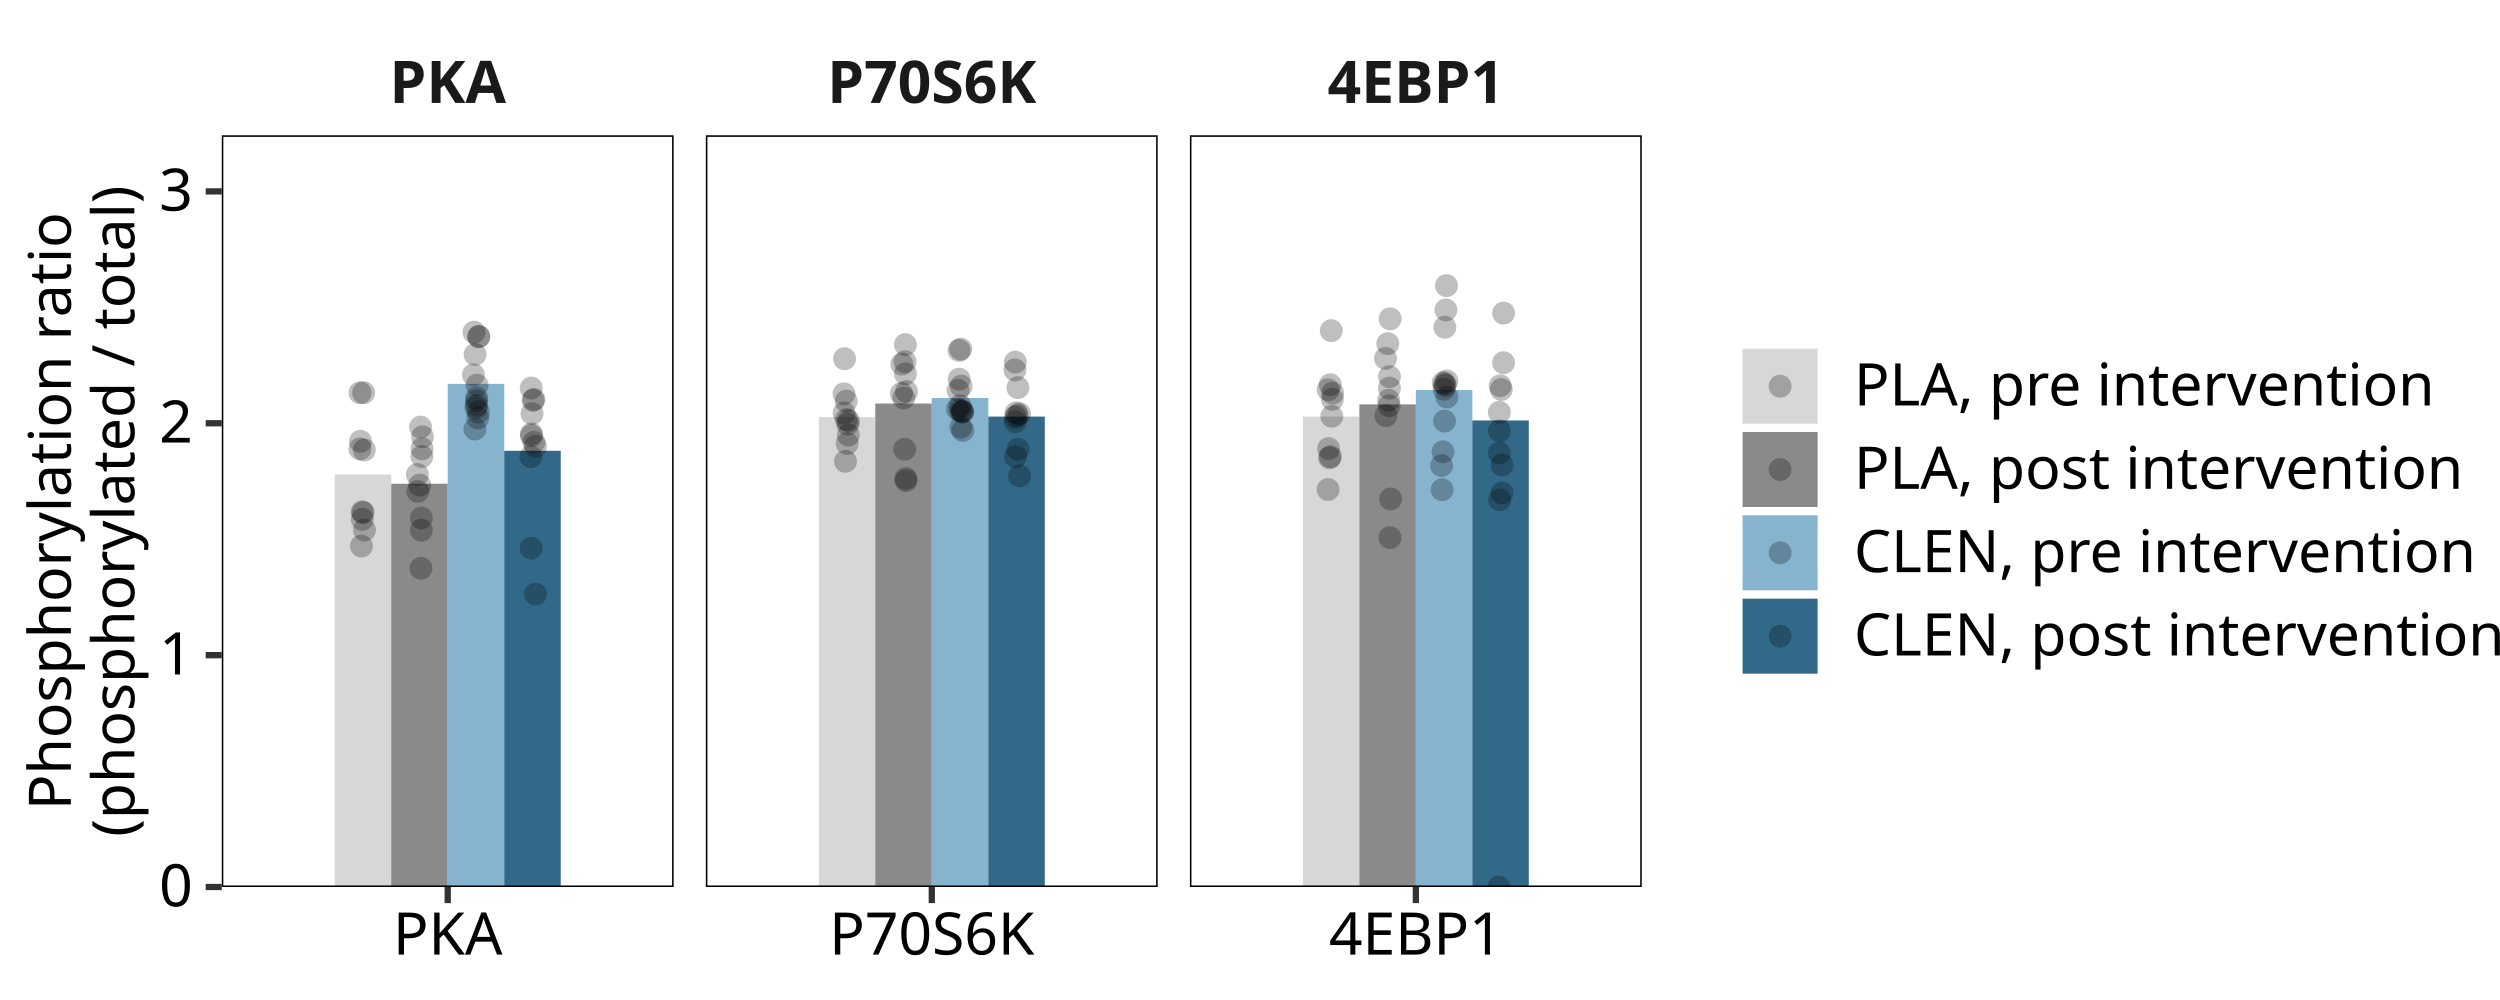
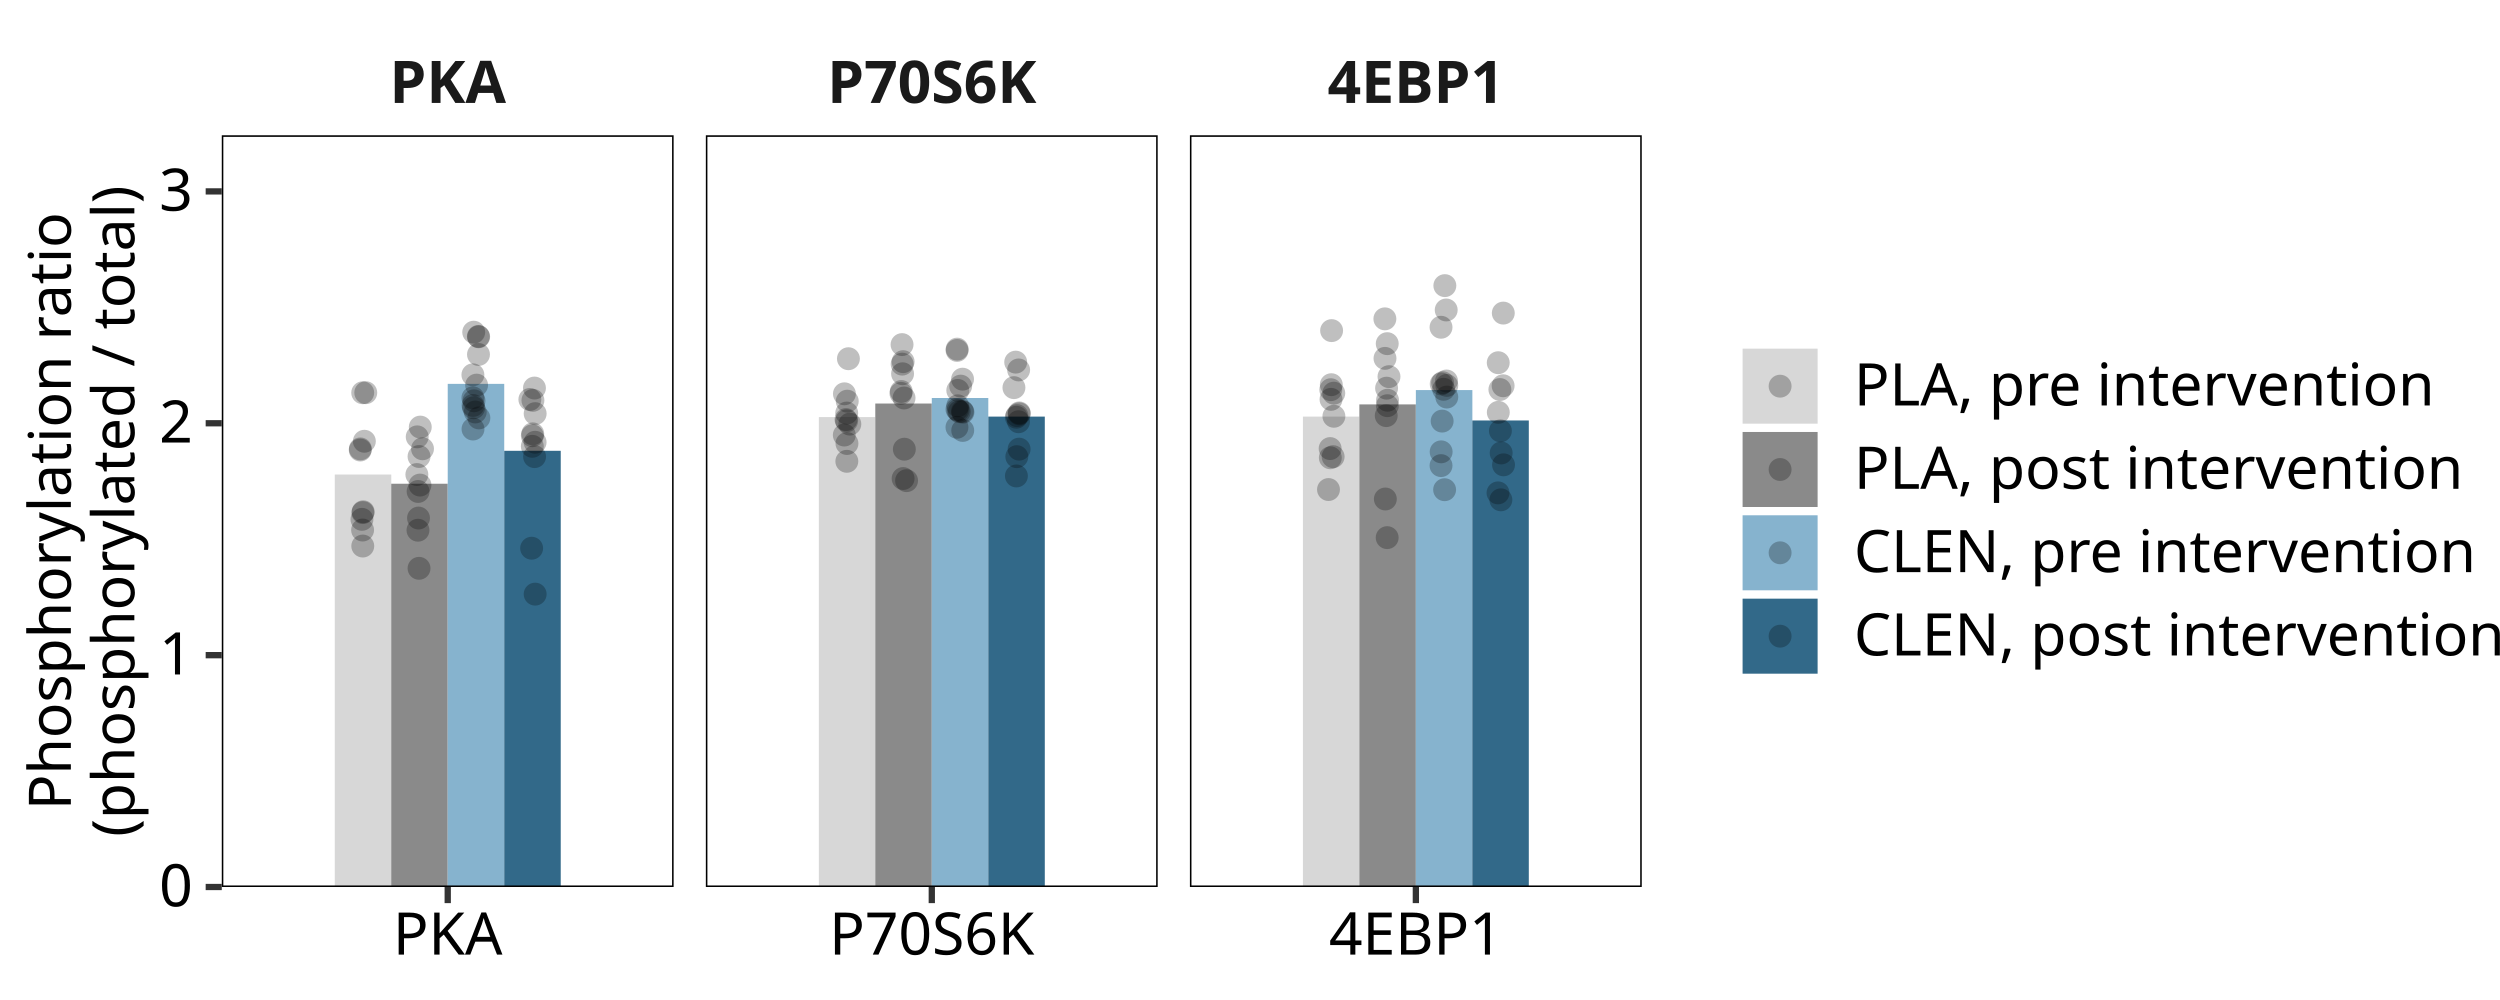
<svg xmlns="http://www.w3.org/2000/svg" class="svglite" width="425.20pt" height="170.08pt" viewBox="0 0 425.20 170.08">
  <defs>
    <style type="text/css">
    .svglite line, .svglite polyline, .svglite polygon, .svglite path, .svglite rect, .svglite circle {
      fill: none;
      stroke: #000000;
      stroke-linecap: round;
      stroke-linejoin: round;
      stroke-miterlimit: 10.00;
    }
    .svglite text {
      white-space: pre;
    }
  </style>
  </defs>
  <rect width="100%" height="100%" style="stroke: none; fill: none;" />
  <defs>
    <clipPath id="cpMC4wMHw0MjUuMjB8MC4wMHwxNzAuMDg=">
      <rect x="0.00" y="0.00" width="425.20" height="170.08" />
    </clipPath>
  </defs>
  <g clip-path="url(#cpMC4wMHw0MjUuMjB8MC4wMHwxNzAuMDg=)">
</g>
  <defs>
    <clipPath id="cpMzcuNzJ8MTE0LjU3fDIzLjAxfDE1MC44Ng==">
      <rect x="37.72" y="23.01" width="76.85" height="127.85" />
    </clipPath>
  </defs>
  <g clip-path="url(#cpMzcuNzJ8MTE0LjU3fDIzLjAxfDE1MC44Ng==)">
    <rect x="56.94" y="80.71" width="9.61" height="70.15" style="stroke-width: 1.07; stroke: none; stroke-linecap: butt; stroke-linejoin: miter; fill: #D7D7D7;" />
    <rect x="66.54" y="82.27" width="9.61" height="68.60" style="stroke-width: 1.07; stroke: none; stroke-linecap: butt; stroke-linejoin: miter; fill: #8A8A8A;" />
    <rect x="76.15" y="65.29" width="9.61" height="85.57" style="stroke-width: 1.07; stroke: none; stroke-linecap: butt; stroke-linejoin: miter; fill: #86B3CE;" />
    <rect x="85.76" y="76.67" width="9.61" height="74.19" style="stroke-width: 1.07; stroke: none; stroke-linecap: butt; stroke-linejoin: miter; fill: #326989;" />
-     <circle cx="61.22" cy="76.35" r="1.95" style="stroke-width: 0.71; stroke: none; fill: #000000; fill-opacity: 0.25;" />
-     <circle cx="71.85" cy="74.30" r="1.95" style="stroke-width: 0.71; stroke: none; fill: #000000; fill-opacity: 0.25;" />
-     <circle cx="81.03" cy="68.17" r="1.95" style="stroke-width: 0.71; stroke: none; fill: #000000; fill-opacity: 0.25;" />
-     <circle cx="90.37" cy="74.11" r="1.95" style="stroke-width: 0.71; stroke: none; fill: #000000; fill-opacity: 0.25;" />
-     <circle cx="61.85" cy="66.79" r="1.95" style="stroke-width: 0.71; stroke: none; fill: #000000; fill-opacity: 0.25;" />
-     <circle cx="71.06" cy="83.59" r="1.95" style="stroke-width: 0.71; stroke: none; fill: #000000; fill-opacity: 0.25;" />
-     <circle cx="81.07" cy="68.96" r="1.95" style="stroke-width: 0.71; stroke: none; fill: #000000; fill-opacity: 0.25;" />
-     <circle cx="90.80" cy="67.94" r="1.95" style="stroke-width: 0.71; stroke: none; fill: #000000; fill-opacity: 0.25;" />
-     <circle cx="81.44" cy="57.28" r="1.95" style="stroke-width: 0.71; stroke: none; fill: #000000; fill-opacity: 0.25;" />
-     <circle cx="81.08" cy="67.66" r="1.95" style="stroke-width: 0.71; stroke: none; fill: #000000; fill-opacity: 0.25;" />
-     <circle cx="80.77" cy="72.97" r="1.95" style="stroke-width: 0.71; stroke: none; fill: #000000; fill-opacity: 0.25;" />
-     <circle cx="90.40" cy="73.79" r="1.95" style="stroke-width: 0.71; stroke: none; fill: #000000; fill-opacity: 0.25;" />
-     <circle cx="61.23" cy="66.80" r="1.95" style="stroke-width: 0.71; stroke: none; fill: #000000; fill-opacity: 0.25;" />
-     <circle cx="71.75" cy="77.64" r="1.95" style="stroke-width: 0.71; stroke: none; fill: #000000; fill-opacity: 0.25;" />
-     <circle cx="80.52" cy="63.75" r="1.95" style="stroke-width: 0.71; stroke: none; fill: #000000; fill-opacity: 0.25;" />
-     <circle cx="91.07" cy="101.05" r="1.95" style="stroke-width: 0.71; stroke: none; fill: #000000; fill-opacity: 0.25;" />
-     <circle cx="61.59" cy="87.04" r="1.95" style="stroke-width: 0.71; stroke: none; fill: #000000; fill-opacity: 0.25;" />
-     <circle cx="70.99" cy="80.71" r="1.95" style="stroke-width: 0.71; stroke: none; fill: #000000; fill-opacity: 0.25;" />
-     <circle cx="81.42" cy="57.22" r="1.95" style="stroke-width: 0.71; stroke: none; fill: #000000; fill-opacity: 0.25;" />
-     <circle cx="90.29" cy="77.66" r="1.95" style="stroke-width: 0.71; stroke: none; fill: #000000; fill-opacity: 0.25;" />
-     <circle cx="81.26" cy="71.08" r="1.95" style="stroke-width: 0.71; stroke: none; fill: #000000; fill-opacity: 0.25;" />
-     <circle cx="90.81" cy="75.22" r="1.95" style="stroke-width: 0.71; stroke: none; fill: #000000; fill-opacity: 0.25;" />
-     <circle cx="61.99" cy="90.15" r="1.95" style="stroke-width: 0.71; stroke: none; fill: #000000; fill-opacity: 0.25;" />
-     <circle cx="71.38" cy="82.50" r="1.95" style="stroke-width: 0.71; stroke: none; fill: #000000; fill-opacity: 0.25;" />
-     <circle cx="61.76" cy="87.18" r="1.95" style="stroke-width: 0.71; stroke: none; fill: #000000; fill-opacity: 0.25;" />
-     <circle cx="71.53" cy="72.64" r="1.95" style="stroke-width: 0.71; stroke: none; fill: #000000; fill-opacity: 0.25;" />
-     <circle cx="81.36" cy="70.07" r="1.95" style="stroke-width: 0.71; stroke: none; fill: #000000; fill-opacity: 0.25;" />
-     <circle cx="90.68" cy="68.09" r="1.95" style="stroke-width: 0.71; stroke: none; fill: #000000; fill-opacity: 0.25;" />
-     <circle cx="80.62" cy="56.50" r="1.95" style="stroke-width: 0.71; stroke: none; fill: #000000; fill-opacity: 0.25;" />
-     <circle cx="90.35" cy="66.00" r="1.95" style="stroke-width: 0.71; stroke: none; fill: #000000; fill-opacity: 0.25;" />
-     <circle cx="61.62" cy="88.33" r="1.95" style="stroke-width: 0.71; stroke: none; fill: #000000; fill-opacity: 0.25;" />
-     <circle cx="71.66" cy="88.11" r="1.95" style="stroke-width: 0.71; stroke: none; fill: #000000; fill-opacity: 0.25;" />
-     <circle cx="61.31" cy="75.05" r="1.95" style="stroke-width: 0.71; stroke: none; fill: #000000; fill-opacity: 0.25;" />
-     <circle cx="71.66" cy="90.18" r="1.95" style="stroke-width: 0.71; stroke: none; fill: #000000; fill-opacity: 0.25;" />
-     <circle cx="80.80" cy="60.29" r="1.95" style="stroke-width: 0.71; stroke: none; fill: #000000; fill-opacity: 0.25;" />
-     <circle cx="90.49" cy="70.35" r="1.95" style="stroke-width: 0.71; stroke: none; fill: #000000; fill-opacity: 0.25;" />
-     <circle cx="81.13" cy="65.50" r="1.95" style="stroke-width: 0.71; stroke: none; fill: #000000; fill-opacity: 0.25;" />
-     <circle cx="90.35" cy="93.24" r="1.95" style="stroke-width: 0.71; stroke: none; fill: #000000; fill-opacity: 0.25;" />
-     <circle cx="61.47" cy="92.87" r="1.95" style="stroke-width: 0.71; stroke: none; fill: #000000; fill-opacity: 0.25;" />
-     <circle cx="71.60" cy="96.66" r="1.95" style="stroke-width: 0.71; stroke: none; fill: #000000; fill-opacity: 0.25;" />
-     <circle cx="80.95" cy="69.35" r="1.95" style="stroke-width: 0.71; stroke: none; fill: #000000; fill-opacity: 0.25;" />
-     <circle cx="91.07" cy="75.91" r="1.95" style="stroke-width: 0.71; stroke: none; fill: #000000; fill-opacity: 0.25;" />
-     <circle cx="61.96" cy="76.54" r="1.95" style="stroke-width: 0.71; stroke: none; fill: #000000; fill-opacity: 0.25;" />
-     <circle cx="71.78" cy="76.33" r="1.95" style="stroke-width: 0.71; stroke: none; fill: #000000; fill-opacity: 0.25;" />
+     <circle cx="61.29" cy="76.35" r="1.95" style="stroke-width: 0.71; stroke: none; fill: #000000; fill-opacity: 0.25;" />
+     <circle cx="70.96" cy="74.30" r="1.95" style="stroke-width: 0.71; stroke: none; fill: #000000; fill-opacity: 0.25;" />
+     <circle cx="80.62" cy="68.17" r="1.95" style="stroke-width: 0.71; stroke: none; fill: #000000; fill-opacity: 0.25;" />
+     <circle cx="90.54" cy="74.11" r="1.95" style="stroke-width: 0.71; stroke: none; fill: #000000; fill-opacity: 0.25;" />
+     <circle cx="62.21" cy="66.79" r="1.95" style="stroke-width: 0.71; stroke: none; fill: #000000; fill-opacity: 0.25;" />
+     <circle cx="71.11" cy="83.59" r="1.95" style="stroke-width: 0.71; stroke: none; fill: #000000; fill-opacity: 0.25;" />
+     <circle cx="80.46" cy="68.96" r="1.95" style="stroke-width: 0.71; stroke: none; fill: #000000; fill-opacity: 0.25;" />
+     <circle cx="90.12" cy="67.94" r="1.95" style="stroke-width: 0.71; stroke: none; fill: #000000; fill-opacity: 0.25;" />
+     <circle cx="81.41" cy="57.28" r="1.95" style="stroke-width: 0.71; stroke: none; fill: #000000; fill-opacity: 0.25;" />
+     <circle cx="80.43" cy="67.66" r="1.95" style="stroke-width: 0.71; stroke: none; fill: #000000; fill-opacity: 0.25;" />
+     <circle cx="80.45" cy="72.97" r="1.95" style="stroke-width: 0.71; stroke: none; fill: #000000; fill-opacity: 0.25;" />
+     <circle cx="90.61" cy="73.79" r="1.95" style="stroke-width: 0.71; stroke: none; fill: #000000; fill-opacity: 0.25;" />
+     <circle cx="61.69" cy="66.80" r="1.95" style="stroke-width: 0.71; stroke: none; fill: #000000; fill-opacity: 0.25;" />
+     <circle cx="71.27" cy="77.64" r="1.95" style="stroke-width: 0.71; stroke: none; fill: #000000; fill-opacity: 0.25;" />
+     <circle cx="80.43" cy="63.75" r="1.95" style="stroke-width: 0.71; stroke: none; fill: #000000; fill-opacity: 0.25;" />
+     <circle cx="91.02" cy="101.05" r="1.95" style="stroke-width: 0.71; stroke: none; fill: #000000; fill-opacity: 0.25;" />
+     <circle cx="61.77" cy="87.04" r="1.95" style="stroke-width: 0.71; stroke: none; fill: #000000; fill-opacity: 0.25;" />
+     <circle cx="70.90" cy="80.71" r="1.95" style="stroke-width: 0.71; stroke: none; fill: #000000; fill-opacity: 0.25;" />
+     <circle cx="81.36" cy="57.22" r="1.95" style="stroke-width: 0.71; stroke: none; fill: #000000; fill-opacity: 0.25;" />
+     <circle cx="90.92" cy="77.66" r="1.95" style="stroke-width: 0.71; stroke: none; fill: #000000; fill-opacity: 0.25;" />
+     <circle cx="81.45" cy="71.08" r="1.95" style="stroke-width: 0.71; stroke: none; fill: #000000; fill-opacity: 0.25;" />
+     <circle cx="91.01" cy="75.22" r="1.95" style="stroke-width: 0.71; stroke: none; fill: #000000; fill-opacity: 0.25;" />
+     <circle cx="61.67" cy="90.15" r="1.95" style="stroke-width: 0.71; stroke: none; fill: #000000; fill-opacity: 0.25;" />
+     <circle cx="71.43" cy="82.50" r="1.95" style="stroke-width: 0.71; stroke: none; fill: #000000; fill-opacity: 0.25;" />
+     <circle cx="61.72" cy="87.18" r="1.95" style="stroke-width: 0.71; stroke: none; fill: #000000; fill-opacity: 0.25;" />
+     <circle cx="71.48" cy="72.64" r="1.95" style="stroke-width: 0.71; stroke: none; fill: #000000; fill-opacity: 0.25;" />
+     <circle cx="80.83" cy="70.07" r="1.95" style="stroke-width: 0.71; stroke: none; fill: #000000; fill-opacity: 0.25;" />
+     <circle cx="90.64" cy="68.09" r="1.95" style="stroke-width: 0.71; stroke: none; fill: #000000; fill-opacity: 0.25;" />
+     <circle cx="80.57" cy="56.50" r="1.95" style="stroke-width: 0.71; stroke: none; fill: #000000; fill-opacity: 0.25;" />
+     <circle cx="90.90" cy="66.00" r="1.95" style="stroke-width: 0.71; stroke: none; fill: #000000; fill-opacity: 0.25;" />
+     <circle cx="61.56" cy="88.33" r="1.95" style="stroke-width: 0.71; stroke: none; fill: #000000; fill-opacity: 0.25;" />
+     <circle cx="71.18" cy="88.11" r="1.95" style="stroke-width: 0.71; stroke: none; fill: #000000; fill-opacity: 0.25;" />
+     <circle cx="61.97" cy="75.05" r="1.95" style="stroke-width: 0.71; stroke: none; fill: #000000; fill-opacity: 0.25;" />
+     <circle cx="71.09" cy="90.18" r="1.95" style="stroke-width: 0.71; stroke: none; fill: #000000; fill-opacity: 0.25;" />
+     <circle cx="81.38" cy="60.29" r="1.95" style="stroke-width: 0.71; stroke: none; fill: #000000; fill-opacity: 0.25;" />
+     <circle cx="91.02" cy="70.35" r="1.95" style="stroke-width: 0.71; stroke: none; fill: #000000; fill-opacity: 0.25;" />
+     <circle cx="81.06" cy="65.50" r="1.95" style="stroke-width: 0.71; stroke: none; fill: #000000; fill-opacity: 0.25;" />
+     <circle cx="90.42" cy="93.24" r="1.95" style="stroke-width: 0.71; stroke: none; fill: #000000; fill-opacity: 0.25;" />
+     <circle cx="61.70" cy="92.87" r="1.95" style="stroke-width: 0.71; stroke: none; fill: #000000; fill-opacity: 0.25;" />
+     <circle cx="71.27" cy="96.66" r="1.95" style="stroke-width: 0.71; stroke: none; fill: #000000; fill-opacity: 0.25;" />
+     <circle cx="80.56" cy="69.35" r="1.95" style="stroke-width: 0.71; stroke: none; fill: #000000; fill-opacity: 0.25;" />
+     <circle cx="90.54" cy="75.91" r="1.95" style="stroke-width: 0.71; stroke: none; fill: #000000; fill-opacity: 0.25;" />
+     <circle cx="61.27" cy="76.54" r="1.95" style="stroke-width: 0.71; stroke: none; fill: #000000; fill-opacity: 0.25;" />
+     <circle cx="71.86" cy="76.33" r="1.95" style="stroke-width: 0.71; stroke: none; fill: #000000; fill-opacity: 0.25;" />
    <rect x="37.72" y="23.01" width="76.85" height="127.85" style="stroke-width: 0.53;" />
  </g>
  <g clip-path="url(#cpMC4wMHw0MjUuMjB8MC4wMHwxNzAuMDg=)">
</g>
  <defs>
    <clipPath id="cpMTIwLjA1fDE5Ni45MHwyMy4wMXwxNTAuODY=">
      <rect x="120.05" y="23.01" width="76.85" height="127.85" />
    </clipPath>
  </defs>
  <g clip-path="url(#cpMTIwLjA1fDE5Ni45MHwyMy4wMXwxNTAuODY=)">
    <rect x="139.27" y="70.94" width="9.61" height="79.92" style="stroke-width: 1.07; stroke: none; stroke-linecap: butt; stroke-linejoin: miter; fill: #D7D7D7;" />
    <rect x="148.87" y="68.63" width="9.61" height="82.23" style="stroke-width: 1.07; stroke: none; stroke-linecap: butt; stroke-linejoin: miter; fill: #8A8A8A;" />
    <rect x="158.48" y="67.69" width="9.61" height="83.17" style="stroke-width: 1.07; stroke: none; stroke-linecap: butt; stroke-linejoin: miter; fill: #86B3CE;" />
    <rect x="168.09" y="70.86" width="9.61" height="80.00" style="stroke-width: 1.07; stroke: none; stroke-linecap: butt; stroke-linejoin: miter; fill: #326989;" />
-     <circle cx="143.55" cy="66.98" r="1.95" style="stroke-width: 0.71; stroke: none; fill: #000000; fill-opacity: 0.25;" />
-     <circle cx="154.18" cy="66.59" r="1.95" style="stroke-width: 0.71; stroke: none; fill: #000000; fill-opacity: 0.25;" />
-     <circle cx="163.36" cy="69.81" r="1.95" style="stroke-width: 0.71; stroke: none; fill: #000000; fill-opacity: 0.25;" />
-     <circle cx="172.69" cy="70.96" r="1.95" style="stroke-width: 0.71; stroke: none; fill: #000000; fill-opacity: 0.25;" />
-     <circle cx="144.18" cy="72.13" r="1.95" style="stroke-width: 0.71; stroke: none; fill: #000000; fill-opacity: 0.25;" />
-     <circle cx="153.39" cy="61.93" r="1.95" style="stroke-width: 0.71; stroke: none; fill: #000000; fill-opacity: 0.25;" />
-     <circle cx="163.40" cy="59.38" r="1.95" style="stroke-width: 0.71; stroke: none; fill: #000000; fill-opacity: 0.25;" />
-     <circle cx="173.13" cy="65.93" r="1.95" style="stroke-width: 0.71; stroke: none; fill: #000000; fill-opacity: 0.25;" />
-     <circle cx="163.76" cy="73.21" r="1.95" style="stroke-width: 0.71; stroke: none; fill: #000000; fill-opacity: 0.25;" />
-     <circle cx="163.41" cy="72.67" r="1.95" style="stroke-width: 0.71; stroke: none; fill: #000000; fill-opacity: 0.25;" />
-     <circle cx="163.10" cy="59.60" r="1.95" style="stroke-width: 0.71; stroke: none; fill: #000000; fill-opacity: 0.25;" />
-     <circle cx="172.73" cy="77.67" r="1.95" style="stroke-width: 0.71; stroke: none; fill: #000000; fill-opacity: 0.25;" />
-     <circle cx="143.56" cy="70.25" r="1.95" style="stroke-width: 0.71; stroke: none; fill: #000000; fill-opacity: 0.25;" />
-     <circle cx="154.08" cy="81.39" r="1.95" style="stroke-width: 0.71; stroke: none; fill: #000000; fill-opacity: 0.25;" />
-     <circle cx="162.85" cy="69.62" r="1.95" style="stroke-width: 0.71; stroke: none; fill: #000000; fill-opacity: 0.25;" />
-     <circle cx="173.40" cy="70.38" r="1.95" style="stroke-width: 0.71; stroke: none; fill: #000000; fill-opacity: 0.25;" />
-     <circle cx="143.92" cy="68.23" r="1.95" style="stroke-width: 0.71; stroke: none; fill: #000000; fill-opacity: 0.25;" />
-     <circle cx="153.32" cy="66.90" r="1.95" style="stroke-width: 0.71; stroke: none; fill: #000000; fill-opacity: 0.25;" />
-     <circle cx="163.75" cy="69.97" r="1.95" style="stroke-width: 0.71; stroke: none; fill: #000000; fill-opacity: 0.25;" />
-     <circle cx="172.62" cy="62.92" r="1.95" style="stroke-width: 0.71; stroke: none; fill: #000000; fill-opacity: 0.25;" />
-     <circle cx="163.59" cy="70.10" r="1.95" style="stroke-width: 0.71; stroke: none; fill: #000000; fill-opacity: 0.25;" />
-     <circle cx="173.14" cy="76.39" r="1.95" style="stroke-width: 0.71; stroke: none; fill: #000000; fill-opacity: 0.25;" />
-     <circle cx="144.32" cy="71.57" r="1.95" style="stroke-width: 0.71; stroke: none; fill: #000000; fill-opacity: 0.25;" />
-     <circle cx="153.71" cy="67.69" r="1.95" style="stroke-width: 0.71; stroke: none; fill: #000000; fill-opacity: 0.25;" />
-     <circle cx="144.09" cy="75.43" r="1.95" style="stroke-width: 0.71; stroke: none; fill: #000000; fill-opacity: 0.25;" />
-     <circle cx="153.86" cy="76.40" r="1.95" style="stroke-width: 0.71; stroke: none; fill: #000000; fill-opacity: 0.25;" />
-     <circle cx="163.69" cy="70.02" r="1.95" style="stroke-width: 0.71; stroke: none; fill: #000000; fill-opacity: 0.25;" />
-     <circle cx="173.01" cy="70.69" r="1.95" style="stroke-width: 0.71; stroke: none; fill: #000000; fill-opacity: 0.25;" />
-     <circle cx="162.95" cy="66.40" r="1.95" style="stroke-width: 0.71; stroke: none; fill: #000000; fill-opacity: 0.25;" />
-     <circle cx="172.68" cy="71.73" r="1.95" style="stroke-width: 0.71; stroke: none; fill: #000000; fill-opacity: 0.25;" />
-     <circle cx="143.95" cy="71.36" r="1.95" style="stroke-width: 0.71; stroke: none; fill: #000000; fill-opacity: 0.25;" />
-     <circle cx="153.99" cy="63.57" r="1.95" style="stroke-width: 0.71; stroke: none; fill: #000000; fill-opacity: 0.25;" />
-     <circle cx="143.64" cy="61.01" r="1.95" style="stroke-width: 0.71; stroke: none; fill: #000000; fill-opacity: 0.25;" />
-     <circle cx="153.99" cy="58.61" r="1.95" style="stroke-width: 0.71; stroke: none; fill: #000000; fill-opacity: 0.25;" />
-     <circle cx="163.13" cy="64.49" r="1.95" style="stroke-width: 0.71; stroke: none; fill: #000000; fill-opacity: 0.25;" />
-     <circle cx="172.82" cy="70.23" r="1.95" style="stroke-width: 0.71; stroke: none; fill: #000000; fill-opacity: 0.25;" />
-     <circle cx="163.46" cy="65.67" r="1.95" style="stroke-width: 0.71; stroke: none; fill: #000000; fill-opacity: 0.25;" />
-     <circle cx="172.68" cy="61.59" r="1.95" style="stroke-width: 0.71; stroke: none; fill: #000000; fill-opacity: 0.25;" />
-     <circle cx="143.80" cy="78.46" r="1.95" style="stroke-width: 0.71; stroke: none; fill: #000000; fill-opacity: 0.25;" />
-     <circle cx="153.93" cy="61.51" r="1.95" style="stroke-width: 0.71; stroke: none; fill: #000000; fill-opacity: 0.25;" />
-     <circle cx="163.28" cy="69.02" r="1.95" style="stroke-width: 0.71; stroke: none; fill: #000000; fill-opacity: 0.25;" />
-     <circle cx="173.40" cy="80.95" r="1.95" style="stroke-width: 0.71; stroke: none; fill: #000000; fill-opacity: 0.25;" />
-     <circle cx="144.29" cy="73.99" r="1.95" style="stroke-width: 0.71; stroke: none; fill: #000000; fill-opacity: 0.25;" />
-     <circle cx="154.10" cy="81.75" r="1.95" style="stroke-width: 0.71; stroke: none; fill: #000000; fill-opacity: 0.25;" />
+     <circle cx="143.62" cy="66.98" r="1.95" style="stroke-width: 0.71; stroke: none; fill: #000000; fill-opacity: 0.25;" />
+     <circle cx="153.29" cy="66.59" r="1.95" style="stroke-width: 0.71; stroke: none; fill: #000000; fill-opacity: 0.25;" />
+     <circle cx="162.95" cy="69.81" r="1.95" style="stroke-width: 0.71; stroke: none; fill: #000000; fill-opacity: 0.25;" />
+     <circle cx="172.86" cy="70.96" r="1.95" style="stroke-width: 0.71; stroke: none; fill: #000000; fill-opacity: 0.25;" />
+     <circle cx="144.54" cy="72.13" r="1.95" style="stroke-width: 0.71; stroke: none; fill: #000000; fill-opacity: 0.25;" />
+     <circle cx="153.44" cy="61.93" r="1.95" style="stroke-width: 0.71; stroke: none; fill: #000000; fill-opacity: 0.25;" />
+     <circle cx="162.79" cy="59.38" r="1.95" style="stroke-width: 0.71; stroke: none; fill: #000000; fill-opacity: 0.25;" />
+     <circle cx="172.45" cy="65.93" r="1.95" style="stroke-width: 0.71; stroke: none; fill: #000000; fill-opacity: 0.25;" />
+     <circle cx="163.74" cy="73.21" r="1.95" style="stroke-width: 0.71; stroke: none; fill: #000000; fill-opacity: 0.25;" />
+     <circle cx="162.76" cy="72.67" r="1.95" style="stroke-width: 0.71; stroke: none; fill: #000000; fill-opacity: 0.25;" />
+     <circle cx="162.78" cy="59.60" r="1.95" style="stroke-width: 0.71; stroke: none; fill: #000000; fill-opacity: 0.25;" />
+     <circle cx="172.94" cy="77.67" r="1.95" style="stroke-width: 0.71; stroke: none; fill: #000000; fill-opacity: 0.25;" />
+     <circle cx="144.01" cy="70.25" r="1.95" style="stroke-width: 0.71; stroke: none; fill: #000000; fill-opacity: 0.25;" />
+     <circle cx="153.60" cy="81.39" r="1.95" style="stroke-width: 0.71; stroke: none; fill: #000000; fill-opacity: 0.25;" />
+     <circle cx="162.76" cy="69.62" r="1.95" style="stroke-width: 0.71; stroke: none; fill: #000000; fill-opacity: 0.25;" />
+     <circle cx="173.35" cy="70.38" r="1.95" style="stroke-width: 0.71; stroke: none; fill: #000000; fill-opacity: 0.25;" />
+     <circle cx="144.10" cy="68.23" r="1.95" style="stroke-width: 0.71; stroke: none; fill: #000000; fill-opacity: 0.25;" />
+     <circle cx="153.23" cy="66.90" r="1.95" style="stroke-width: 0.71; stroke: none; fill: #000000; fill-opacity: 0.25;" />
+     <circle cx="163.69" cy="69.97" r="1.95" style="stroke-width: 0.71; stroke: none; fill: #000000; fill-opacity: 0.25;" />
+     <circle cx="173.25" cy="62.92" r="1.95" style="stroke-width: 0.71; stroke: none; fill: #000000; fill-opacity: 0.25;" />
+     <circle cx="163.78" cy="70.10" r="1.95" style="stroke-width: 0.71; stroke: none; fill: #000000; fill-opacity: 0.25;" />
+     <circle cx="173.33" cy="76.39" r="1.95" style="stroke-width: 0.71; stroke: none; fill: #000000; fill-opacity: 0.25;" />
+     <circle cx="144.00" cy="71.57" r="1.95" style="stroke-width: 0.71; stroke: none; fill: #000000; fill-opacity: 0.25;" />
+     <circle cx="153.76" cy="67.69" r="1.95" style="stroke-width: 0.71; stroke: none; fill: #000000; fill-opacity: 0.25;" />
+     <circle cx="144.05" cy="75.43" r="1.95" style="stroke-width: 0.71; stroke: none; fill: #000000; fill-opacity: 0.25;" />
+     <circle cx="153.81" cy="76.40" r="1.95" style="stroke-width: 0.71; stroke: none; fill: #000000; fill-opacity: 0.25;" />
+     <circle cx="163.16" cy="70.02" r="1.95" style="stroke-width: 0.71; stroke: none; fill: #000000; fill-opacity: 0.25;" />
+     <circle cx="172.97" cy="70.69" r="1.95" style="stroke-width: 0.71; stroke: none; fill: #000000; fill-opacity: 0.25;" />
+     <circle cx="162.90" cy="66.40" r="1.95" style="stroke-width: 0.71; stroke: none; fill: #000000; fill-opacity: 0.25;" />
+     <circle cx="173.23" cy="71.73" r="1.95" style="stroke-width: 0.71; stroke: none; fill: #000000; fill-opacity: 0.25;" />
+     <circle cx="143.89" cy="71.36" r="1.95" style="stroke-width: 0.71; stroke: none; fill: #000000; fill-opacity: 0.25;" />
+     <circle cx="153.51" cy="63.57" r="1.95" style="stroke-width: 0.71; stroke: none; fill: #000000; fill-opacity: 0.25;" />
+     <circle cx="144.30" cy="61.01" r="1.95" style="stroke-width: 0.71; stroke: none; fill: #000000; fill-opacity: 0.25;" />
+     <circle cx="153.42" cy="58.61" r="1.95" style="stroke-width: 0.71; stroke: none; fill: #000000; fill-opacity: 0.25;" />
+     <circle cx="163.71" cy="64.49" r="1.95" style="stroke-width: 0.71; stroke: none; fill: #000000; fill-opacity: 0.25;" />
+     <circle cx="173.35" cy="70.23" r="1.95" style="stroke-width: 0.71; stroke: none; fill: #000000; fill-opacity: 0.25;" />
+     <circle cx="163.39" cy="65.67" r="1.95" style="stroke-width: 0.71; stroke: none; fill: #000000; fill-opacity: 0.25;" />
+     <circle cx="172.75" cy="61.59" r="1.95" style="stroke-width: 0.71; stroke: none; fill: #000000; fill-opacity: 0.25;" />
+     <circle cx="144.03" cy="78.46" r="1.95" style="stroke-width: 0.71; stroke: none; fill: #000000; fill-opacity: 0.25;" />
+     <circle cx="153.60" cy="61.51" r="1.95" style="stroke-width: 0.71; stroke: none; fill: #000000; fill-opacity: 0.25;" />
+     <circle cx="162.89" cy="69.02" r="1.95" style="stroke-width: 0.71; stroke: none; fill: #000000; fill-opacity: 0.25;" />
+     <circle cx="172.87" cy="80.95" r="1.95" style="stroke-width: 0.71; stroke: none; fill: #000000; fill-opacity: 0.25;" />
+     <circle cx="143.60" cy="73.99" r="1.95" style="stroke-width: 0.71; stroke: none; fill: #000000; fill-opacity: 0.25;" />
+     <circle cx="154.19" cy="81.75" r="1.95" style="stroke-width: 0.71; stroke: none; fill: #000000; fill-opacity: 0.25;" />
    <rect x="120.05" y="23.01" width="76.85" height="127.85" style="stroke-width: 0.53;" />
  </g>
  <g clip-path="url(#cpMC4wMHw0MjUuMjB8MC4wMHwxNzAuMDg=)">
</g>
  <defs>
    <clipPath id="cpMjAyLjM4fDI3OS4yM3wyMy4wMXwxNTAuODY=">
      <rect x="202.38" y="23.01" width="76.85" height="127.85" />
    </clipPath>
  </defs>
  <g clip-path="url(#cpMjAyLjM4fDI3OS4yM3wyMy4wMXwxNTAuODY=)">
    <rect x="221.60" y="70.86" width="9.61" height="80.00" style="stroke-width: 1.07; stroke: none; stroke-linecap: butt; stroke-linejoin: miter; fill: #D7D7D7;" />
    <rect x="231.20" y="68.78" width="9.61" height="82.08" style="stroke-width: 1.07; stroke: none; stroke-linecap: butt; stroke-linejoin: miter; fill: #8A8A8A;" />
    <rect x="240.81" y="66.34" width="9.61" height="84.52" style="stroke-width: 1.07; stroke: none; stroke-linecap: butt; stroke-linejoin: miter; fill: #86B3CE;" />
    <rect x="250.41" y="71.51" width="9.61" height="79.35" style="stroke-width: 1.07; stroke: none; stroke-linecap: butt; stroke-linejoin: miter; fill: #326989;" />
-     <circle cx="225.88" cy="83.26" r="1.95" style="stroke-width: 0.71; stroke: none; fill: #000000; fill-opacity: 0.25;" />
-     <circle cx="236.51" cy="84.87" r="1.95" style="stroke-width: 0.71; stroke: none; fill: #000000; fill-opacity: 0.25;" />
-     <circle cx="245.69" cy="71.62" r="1.95" style="stroke-width: 0.71; stroke: none; fill: #000000; fill-opacity: 0.25;" />
-     <circle cx="255.02" cy="73.28" r="1.95" style="stroke-width: 0.71; stroke: none; fill: #000000; fill-opacity: 0.25;" />
-     <circle cx="226.51" cy="70.80" r="1.95" style="stroke-width: 0.71; stroke: none; fill: #000000; fill-opacity: 0.25;" />
-     <circle cx="235.72" cy="70.69" r="1.95" style="stroke-width: 0.71; stroke: none; fill: #000000; fill-opacity: 0.25;" />
-     <circle cx="245.73" cy="65.30" r="1.95" style="stroke-width: 0.71; stroke: none; fill: #000000; fill-opacity: 0.25;" />
-     <circle cx="255.46" cy="83.83" r="1.95" style="stroke-width: 0.71; stroke: none; fill: #000000; fill-opacity: 0.25;" />
-     <circle cx="246.09" cy="67.53" r="1.95" style="stroke-width: 0.71; stroke: none; fill: #000000; fill-opacity: 0.25;" />
-     <circle cx="245.74" cy="55.66" r="1.95" style="stroke-width: 0.71; stroke: none; fill: #000000; fill-opacity: 0.25;" />
-     <circle cx="245.43" cy="76.85" r="1.95" style="stroke-width: 0.71; stroke: none; fill: #000000; fill-opacity: 0.25;" />
-     <circle cx="255.06" cy="85.01" r="1.95" style="stroke-width: 0.71; stroke: none; fill: #000000; fill-opacity: 0.25;" />
-     <circle cx="225.89" cy="66.28" r="1.95" style="stroke-width: 0.71; stroke: none; fill: #000000; fill-opacity: 0.25;" />
-     <circle cx="236.41" cy="91.44" r="1.95" style="stroke-width: 0.71; stroke: none; fill: #000000; fill-opacity: 0.25;" />
-     <circle cx="245.18" cy="79.19" r="1.95" style="stroke-width: 0.71; stroke: none; fill: #000000; fill-opacity: 0.25;" />
-     <circle cx="255.73" cy="53.25" r="1.95" style="stroke-width: 0.71; stroke: none; fill: #000000; fill-opacity: 0.25;" />
-     <circle cx="226.25" cy="65.43" r="1.95" style="stroke-width: 0.71; stroke: none; fill: #000000; fill-opacity: 0.25;" />
-     <circle cx="235.65" cy="60.95" r="1.95" style="stroke-width: 0.71; stroke: none; fill: #000000; fill-opacity: 0.25;" />
-     <circle cx="246.08" cy="64.80" r="1.95" style="stroke-width: 0.71; stroke: none; fill: #000000; fill-opacity: 0.25;" />
-     <circle cx="254.95" cy="150.86" r="1.95" style="stroke-width: 0.71; stroke: none; fill: #000000; fill-opacity: 0.25;" />
-     <circle cx="245.92" cy="52.72" r="1.95" style="stroke-width: 0.71; stroke: none; fill: #000000; fill-opacity: 0.25;" />
-     <circle cx="255.47" cy="79.06" r="1.95" style="stroke-width: 0.71; stroke: none; fill: #000000; fill-opacity: 0.25;" />
-     <circle cx="226.65" cy="66.87" r="1.95" style="stroke-width: 0.71; stroke: none; fill: #000000; fill-opacity: 0.25;" />
-     <circle cx="236.04" cy="58.45" r="1.95" style="stroke-width: 0.71; stroke: none; fill: #000000; fill-opacity: 0.25;" />
-     <circle cx="226.42" cy="56.23" r="1.95" style="stroke-width: 0.71; stroke: none; fill: #000000; fill-opacity: 0.25;" />
-     <circle cx="236.18" cy="68.07" r="1.95" style="stroke-width: 0.71; stroke: none; fill: #000000; fill-opacity: 0.25;" />
-     <circle cx="246.02" cy="48.58" r="1.95" style="stroke-width: 0.71; stroke: none; fill: #000000; fill-opacity: 0.25;" />
-     <circle cx="255.34" cy="66.25" r="1.95" style="stroke-width: 0.71; stroke: none; fill: #000000; fill-opacity: 0.25;" />
-     <circle cx="245.28" cy="83.29" r="1.95" style="stroke-width: 0.71; stroke: none; fill: #000000; fill-opacity: 0.25;" />
-     <circle cx="255.01" cy="70.13" r="1.95" style="stroke-width: 0.71; stroke: none; fill: #000000; fill-opacity: 0.25;" />
-     <circle cx="226.28" cy="77.67" r="1.95" style="stroke-width: 0.71; stroke: none; fill: #000000; fill-opacity: 0.25;" />
-     <circle cx="236.32" cy="66.02" r="1.95" style="stroke-width: 0.71; stroke: none; fill: #000000; fill-opacity: 0.25;" />
-     <circle cx="225.97" cy="76.29" r="1.95" style="stroke-width: 0.71; stroke: none; fill: #000000; fill-opacity: 0.25;" />
-     <circle cx="236.32" cy="64.06" r="1.95" style="stroke-width: 0.71; stroke: none; fill: #000000; fill-opacity: 0.25;" />
-     <circle cx="245.46" cy="65.08" r="1.95" style="stroke-width: 0.71; stroke: none; fill: #000000; fill-opacity: 0.25;" />
-     <circle cx="255.15" cy="65.61" r="1.95" style="stroke-width: 0.71; stroke: none; fill: #000000; fill-opacity: 0.25;" />
-     <circle cx="245.78" cy="65.55" r="1.95" style="stroke-width: 0.71; stroke: none; fill: #000000; fill-opacity: 0.25;" />
-     <circle cx="255.01" cy="77.04" r="1.95" style="stroke-width: 0.71; stroke: none; fill: #000000; fill-opacity: 0.25;" />
-     <circle cx="226.13" cy="77.86" r="1.95" style="stroke-width: 0.71; stroke: none; fill: #000000; fill-opacity: 0.25;" />
-     <circle cx="236.26" cy="69.00" r="1.95" style="stroke-width: 0.71; stroke: none; fill: #000000; fill-opacity: 0.25;" />
-     <circle cx="245.61" cy="66.21" r="1.95" style="stroke-width: 0.71; stroke: none; fill: #000000; fill-opacity: 0.25;" />
-     <circle cx="255.73" cy="61.69" r="1.95" style="stroke-width: 0.71; stroke: none; fill: #000000; fill-opacity: 0.25;" />
-     <circle cx="226.61" cy="67.92" r="1.95" style="stroke-width: 0.71; stroke: none; fill: #000000; fill-opacity: 0.25;" />
-     <circle cx="236.43" cy="54.23" r="1.95" style="stroke-width: 0.71; stroke: none; fill: #000000; fill-opacity: 0.25;" />
+     <circle cx="225.95" cy="83.26" r="1.95" style="stroke-width: 0.71; stroke: none; fill: #000000; fill-opacity: 0.25;" />
+     <circle cx="235.62" cy="84.87" r="1.95" style="stroke-width: 0.71; stroke: none; fill: #000000; fill-opacity: 0.25;" />
+     <circle cx="245.28" cy="71.62" r="1.95" style="stroke-width: 0.71; stroke: none; fill: #000000; fill-opacity: 0.25;" />
+     <circle cx="255.19" cy="73.28" r="1.95" style="stroke-width: 0.71; stroke: none; fill: #000000; fill-opacity: 0.25;" />
+     <circle cx="226.87" cy="70.80" r="1.95" style="stroke-width: 0.71; stroke: none; fill: #000000; fill-opacity: 0.25;" />
+     <circle cx="235.77" cy="70.69" r="1.95" style="stroke-width: 0.71; stroke: none; fill: #000000; fill-opacity: 0.25;" />
+     <circle cx="245.12" cy="65.30" r="1.95" style="stroke-width: 0.71; stroke: none; fill: #000000; fill-opacity: 0.25;" />
+     <circle cx="254.78" cy="83.83" r="1.95" style="stroke-width: 0.71; stroke: none; fill: #000000; fill-opacity: 0.25;" />
+     <circle cx="246.07" cy="67.53" r="1.95" style="stroke-width: 0.71; stroke: none; fill: #000000; fill-opacity: 0.25;" />
+     <circle cx="245.09" cy="55.66" r="1.95" style="stroke-width: 0.71; stroke: none; fill: #000000; fill-opacity: 0.25;" />
+     <circle cx="245.11" cy="76.85" r="1.95" style="stroke-width: 0.71; stroke: none; fill: #000000; fill-opacity: 0.25;" />
+     <circle cx="255.27" cy="85.01" r="1.95" style="stroke-width: 0.71; stroke: none; fill: #000000; fill-opacity: 0.25;" />
+     <circle cx="226.34" cy="66.28" r="1.95" style="stroke-width: 0.71; stroke: none; fill: #000000; fill-opacity: 0.25;" />
+     <circle cx="235.93" cy="91.44" r="1.95" style="stroke-width: 0.71; stroke: none; fill: #000000; fill-opacity: 0.25;" />
+     <circle cx="245.09" cy="79.19" r="1.95" style="stroke-width: 0.71; stroke: none; fill: #000000; fill-opacity: 0.25;" />
+     <circle cx="255.68" cy="53.25" r="1.95" style="stroke-width: 0.71; stroke: none; fill: #000000; fill-opacity: 0.25;" />
+     <circle cx="226.43" cy="65.43" r="1.95" style="stroke-width: 0.71; stroke: none; fill: #000000; fill-opacity: 0.25;" />
+     <circle cx="235.56" cy="60.95" r="1.95" style="stroke-width: 0.71; stroke: none; fill: #000000; fill-opacity: 0.25;" />
+     <circle cx="246.02" cy="64.80" r="1.95" style="stroke-width: 0.71; stroke: none; fill: #000000; fill-opacity: 0.25;" />
+     <circle cx="245.97" cy="52.72" r="1.95" style="stroke-width: 0.71; stroke: none; fill: #000000; fill-opacity: 0.25;" />
+     <circle cx="255.72" cy="79.06" r="1.95" style="stroke-width: 0.71; stroke: none; fill: #000000; fill-opacity: 0.25;" />
+     <circle cx="226.85" cy="66.87" r="1.95" style="stroke-width: 0.71; stroke: none; fill: #000000; fill-opacity: 0.25;" />
+     <circle cx="235.94" cy="58.45" r="1.95" style="stroke-width: 0.71; stroke: none; fill: #000000; fill-opacity: 0.25;" />
+     <circle cx="226.48" cy="56.23" r="1.95" style="stroke-width: 0.71; stroke: none; fill: #000000; fill-opacity: 0.25;" />
+     <circle cx="235.99" cy="68.07" r="1.95" style="stroke-width: 0.71; stroke: none; fill: #000000; fill-opacity: 0.25;" />
+     <circle cx="245.74" cy="48.58" r="1.95" style="stroke-width: 0.71; stroke: none; fill: #000000; fill-opacity: 0.25;" />
+     <circle cx="255.10" cy="66.25" r="1.95" style="stroke-width: 0.71; stroke: none; fill: #000000; fill-opacity: 0.25;" />
+     <circle cx="245.70" cy="83.29" r="1.95" style="stroke-width: 0.71; stroke: none; fill: #000000; fill-opacity: 0.25;" />
+     <circle cx="254.83" cy="70.13" r="1.95" style="stroke-width: 0.71; stroke: none; fill: #000000; fill-opacity: 0.25;" />
+     <circle cx="226.74" cy="77.67" r="1.95" style="stroke-width: 0.71; stroke: none; fill: #000000; fill-opacity: 0.25;" />
+     <circle cx="235.83" cy="66.02" r="1.95" style="stroke-width: 0.71; stroke: none; fill: #000000; fill-opacity: 0.25;" />
+     <circle cx="226.23" cy="76.29" r="1.95" style="stroke-width: 0.71; stroke: none; fill: #000000; fill-opacity: 0.25;" />
+     <circle cx="236.24" cy="64.06" r="1.95" style="stroke-width: 0.71; stroke: none; fill: #000000; fill-opacity: 0.25;" />
+     <circle cx="245.36" cy="65.08" r="1.95" style="stroke-width: 0.71; stroke: none; fill: #000000; fill-opacity: 0.25;" />
+     <circle cx="255.65" cy="65.61" r="1.95" style="stroke-width: 0.71; stroke: none; fill: #000000; fill-opacity: 0.25;" />
+     <circle cx="246.07" cy="65.55" r="1.95" style="stroke-width: 0.71; stroke: none; fill: #000000; fill-opacity: 0.25;" />
+     <circle cx="255.32" cy="77.04" r="1.95" style="stroke-width: 0.71; stroke: none; fill: #000000; fill-opacity: 0.25;" />
+     <circle cx="226.26" cy="77.86" r="1.95" style="stroke-width: 0.71; stroke: none; fill: #000000; fill-opacity: 0.25;" />
+     <circle cx="235.96" cy="69.00" r="1.95" style="stroke-width: 0.71; stroke: none; fill: #000000; fill-opacity: 0.25;" />
+     <circle cx="245.53" cy="66.21" r="1.95" style="stroke-width: 0.71; stroke: none; fill: #000000; fill-opacity: 0.25;" />
+     <circle cx="254.82" cy="61.69" r="1.95" style="stroke-width: 0.71; stroke: none; fill: #000000; fill-opacity: 0.25;" />
+     <circle cx="226.38" cy="67.92" r="1.95" style="stroke-width: 0.71; stroke: none; fill: #000000; fill-opacity: 0.25;" />
+     <circle cx="235.54" cy="54.23" r="1.95" style="stroke-width: 0.71; stroke: none; fill: #000000; fill-opacity: 0.25;" />
    <rect x="202.38" y="23.01" width="76.85" height="127.85" style="stroke-width: 0.53;" />
  </g>
  <g clip-path="url(#cpMC4wMHw0MjUuMjB8MC4wMHwxNzAuMDg=)">
</g>
  <defs>
    <clipPath id="cpMzcuNzJ8MTE0LjU3fDUuNDh8MjMuMDE=">
      <rect x="37.72" y="5.48" width="76.85" height="17.53" />
    </clipPath>
  </defs>
  <g clip-path="url(#cpMzcuNzJ8MTE0LjU3fDUuNDh8MjMuMDE=)">
    <text x="76.15" y="17.51" text-anchor="middle" style="font-size: 10.00px; font-weight: bold;fill: #1A1A1A; font-family: &quot;Source Sans Pro&quot;;" textLength="17.83px" lengthAdjust="spacingAndGlyphs">PKA</text>
  </g>
  <g clip-path="url(#cpMC4wMHw0MjUuMjB8MC4wMHwxNzAuMDg=)">
</g>
  <defs>
    <clipPath id="cpMTIwLjA1fDE5Ni45MHw1LjQ4fDIzLjAx">
      <rect x="120.05" y="5.48" width="76.85" height="17.53" />
    </clipPath>
  </defs>
  <g clip-path="url(#cpMTIwLjA1fDE5Ni45MHw1LjQ4fDIzLjAx)">
    <text x="158.48" y="17.51" text-anchor="middle" style="font-size: 10.00px; font-weight: bold;fill: #1A1A1A; font-family: &quot;Source Sans Pro&quot;;" textLength="33.49px" lengthAdjust="spacingAndGlyphs">P70S6K</text>
  </g>
  <g clip-path="url(#cpMC4wMHw0MjUuMjB8MC4wMHwxNzAuMDg=)">
</g>
  <defs>
    <clipPath id="cpMjAyLjM4fDI3OS4yM3w1LjQ4fDIzLjAx">
      <rect x="202.38" y="5.48" width="76.85" height="17.53" />
    </clipPath>
  </defs>
  <g clip-path="url(#cpMjAyLjM4fDI3OS4yM3w1LjQ4fDIzLjAx)">
    <text x="240.81" y="17.51" text-anchor="middle" style="font-size: 10.00px; font-weight: bold;fill: #1A1A1A; font-family: &quot;Source Sans Pro&quot;;" textLength="28.05px" lengthAdjust="spacingAndGlyphs">4EBP1</text>
  </g>
  <g clip-path="url(#cpMC4wMHw0MjUuMjB8MC4wMHwxNzAuMDg=)">
    <polyline points="76.15,153.60 76.15,150.86 " style="stroke-width: 1.07; stroke: #333333; stroke-linecap: butt;" />
    <text x="76.15" y="162.36" text-anchor="middle" style="font-size: 10.00px; font-family: &quot;Source Sans Pro&quot;;" textLength="16.89px" lengthAdjust="spacingAndGlyphs">PKA</text>
    <polyline points="158.48,153.60 158.48,150.86 " style="stroke-width: 1.07; stroke: #333333; stroke-linecap: butt;" />
    <text x="158.48" y="162.36" text-anchor="middle" style="font-size: 10.00px; font-family: &quot;Source Sans Pro&quot;;" textLength="31.69px" lengthAdjust="spacingAndGlyphs">P70S6K</text>
    <polyline points="240.81,153.60 240.81,150.86 " style="stroke-width: 1.07; stroke: #333333; stroke-linecap: butt;" />
    <text x="240.81" y="162.36" text-anchor="middle" style="font-size: 10.00px; font-family: &quot;Source Sans Pro&quot;;" textLength="26.75px" lengthAdjust="spacingAndGlyphs">4EBP1</text>
    <text x="32.79" y="154.15" text-anchor="end" style="font-size: 10.00px; font-family: &quot;Source Sans Pro&quot;;" textLength="4.97px" lengthAdjust="spacingAndGlyphs">0</text>
    <text x="32.79" y="114.71" text-anchor="end" style="font-size: 10.00px; font-family: &quot;Source Sans Pro&quot;;" textLength="4.97px" lengthAdjust="spacingAndGlyphs">1</text>
    <text x="32.79" y="75.27" text-anchor="end" style="font-size: 10.00px; font-family: &quot;Source Sans Pro&quot;;" textLength="4.97px" lengthAdjust="spacingAndGlyphs">2</text>
    <text x="32.79" y="35.84" text-anchor="end" style="font-size: 10.00px; font-family: &quot;Source Sans Pro&quot;;" textLength="4.97px" lengthAdjust="spacingAndGlyphs">3</text>
    <polyline points="34.98,150.86 37.72,150.86 " style="stroke-width: 1.07; stroke: #333333; stroke-linecap: butt;" />
    <polyline points="34.98,111.43 37.72,111.43 " style="stroke-width: 1.07; stroke: #333333; stroke-linecap: butt;" />
    <polyline points="34.98,71.99 37.72,71.99 " style="stroke-width: 1.07; stroke: #333333; stroke-linecap: butt;" />
    <polyline points="34.98,32.55 37.72,32.55 " style="stroke-width: 1.07; stroke: #333333; stroke-linecap: butt;" />
    <text transform="translate(12.05,86.94) rotate(-90)" text-anchor="middle" style="font-size: 10.00px; font-family: &quot;Source Sans Pro&quot;;" textLength="91.35px" lengthAdjust="spacingAndGlyphs">Phosphorylation ratio</text>
    <text transform="translate(22.85,86.94) rotate(-90)" text-anchor="middle" style="font-size: 10.00px; font-family: &quot;Source Sans Pro&quot;;" textLength="99.94px" lengthAdjust="spacingAndGlyphs">(phosphorylated / total)</text>
    <rect x="296.38" y="59.30" width="12.76" height="12.76" style="stroke-width: 1.07; stroke: none; stroke-linecap: butt; stroke-linejoin: miter; fill: #D7D7D7;" />
    <circle cx="302.76" cy="65.68" r="1.95" style="stroke-width: 0.71; stroke: none; fill: #000000; fill-opacity: 0.25;" />
    <rect x="296.38" y="73.47" width="12.76" height="12.76" style="stroke-width: 1.07; stroke: none; stroke-linecap: butt; stroke-linejoin: miter; fill: #8A8A8A;" />
    <circle cx="302.76" cy="79.85" r="1.95" style="stroke-width: 0.71; stroke: none; fill: #000000; fill-opacity: 0.25;" />
    <rect x="296.38" y="87.64" width="12.76" height="12.76" style="stroke-width: 1.07; stroke: none; stroke-linecap: butt; stroke-linejoin: miter; fill: #86B3CE;" />
    <circle cx="302.76" cy="94.02" r="1.95" style="stroke-width: 0.71; stroke: none; fill: #000000; fill-opacity: 0.25;" />
    <rect x="296.38" y="101.82" width="12.76" height="12.76" style="stroke-width: 1.07; stroke: none; stroke-linecap: butt; stroke-linejoin: miter; fill: #326989;" />
    <circle cx="302.76" cy="108.20" r="1.95" style="stroke-width: 0.71; stroke: none; fill: #000000; fill-opacity: 0.25;" />
    <text x="315.32" y="68.96" style="font-size: 10.00px; font-family: &quot;Source Sans Pro&quot;;" textLength="88.02px" lengthAdjust="spacingAndGlyphs">PLA, pre intervention</text>
    <text x="315.32" y="83.13" style="font-size: 10.00px; font-family: &quot;Source Sans Pro&quot;;" textLength="92.57px" lengthAdjust="spacingAndGlyphs">PLA, post intervention</text>
    <text x="315.32" y="97.31" style="font-size: 10.00px; font-family: &quot;Source Sans Pro&quot;;" textLength="94.36px" lengthAdjust="spacingAndGlyphs">CLEN, pre intervention</text>
    <text x="315.32" y="111.48" style="font-size: 10.00px; font-family: &quot;Source Sans Pro&quot;;" textLength="98.91px" lengthAdjust="spacingAndGlyphs">CLEN, post intervention</text>
  </g>
</svg>
